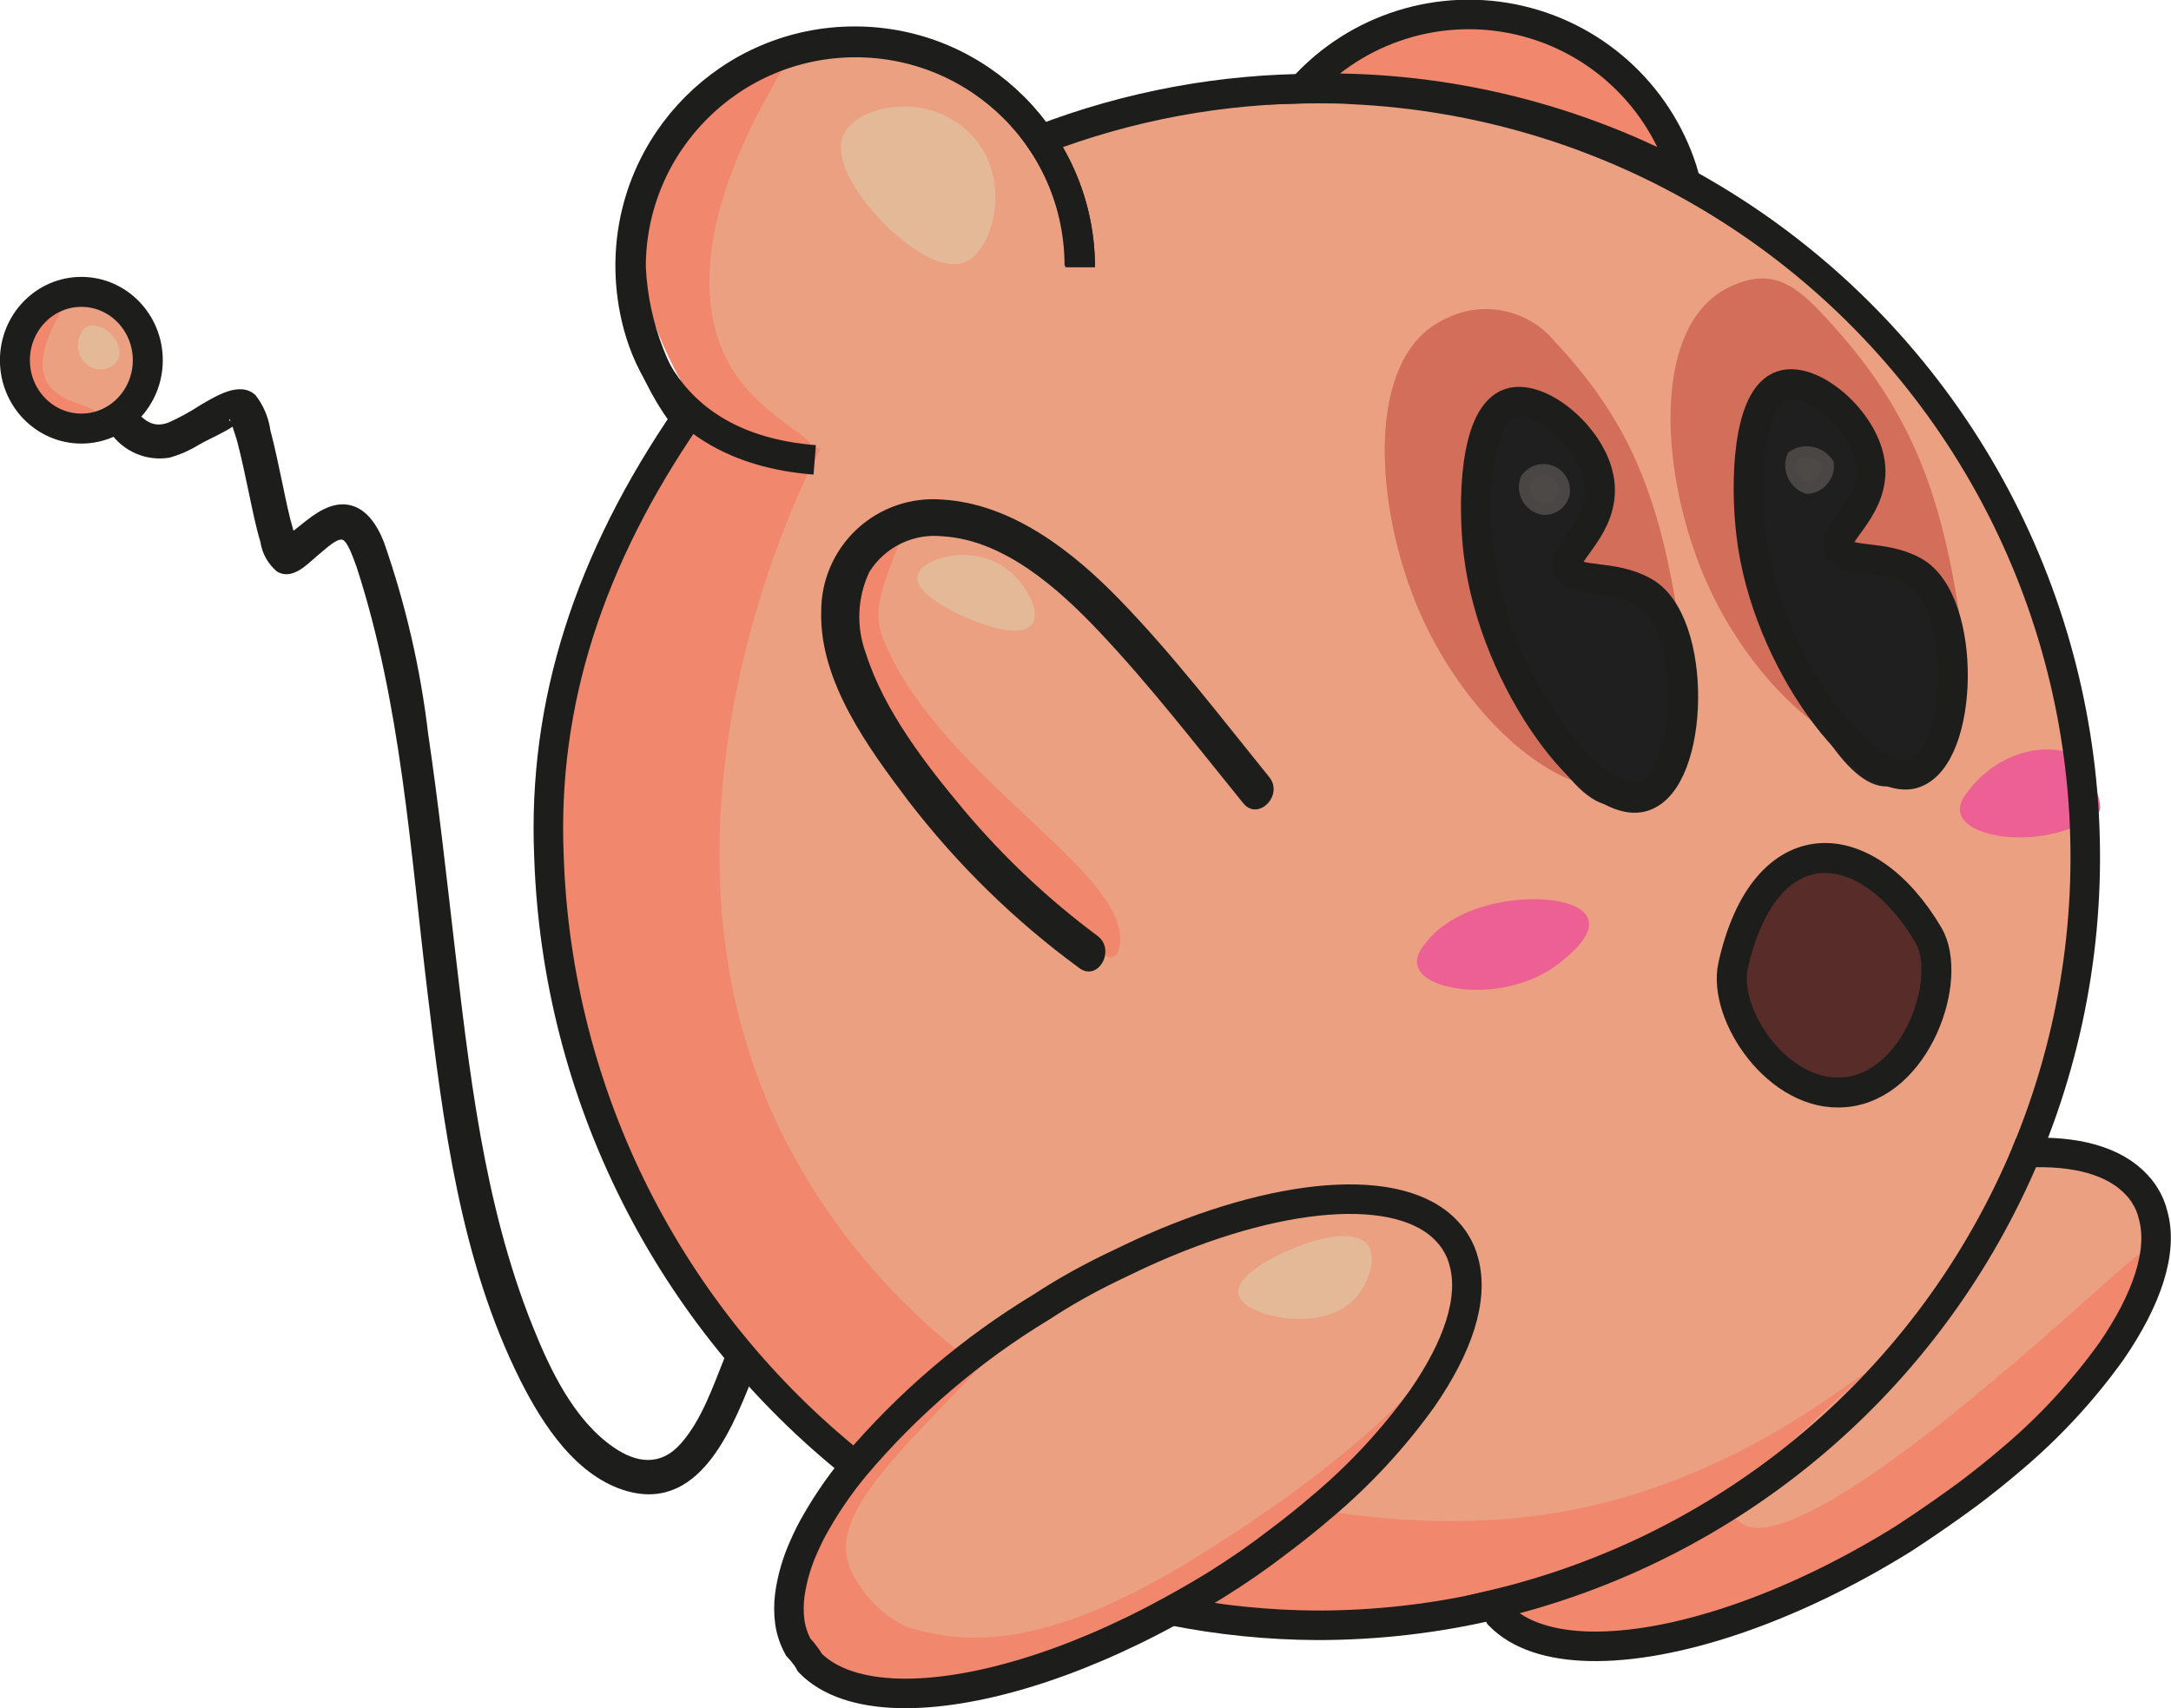
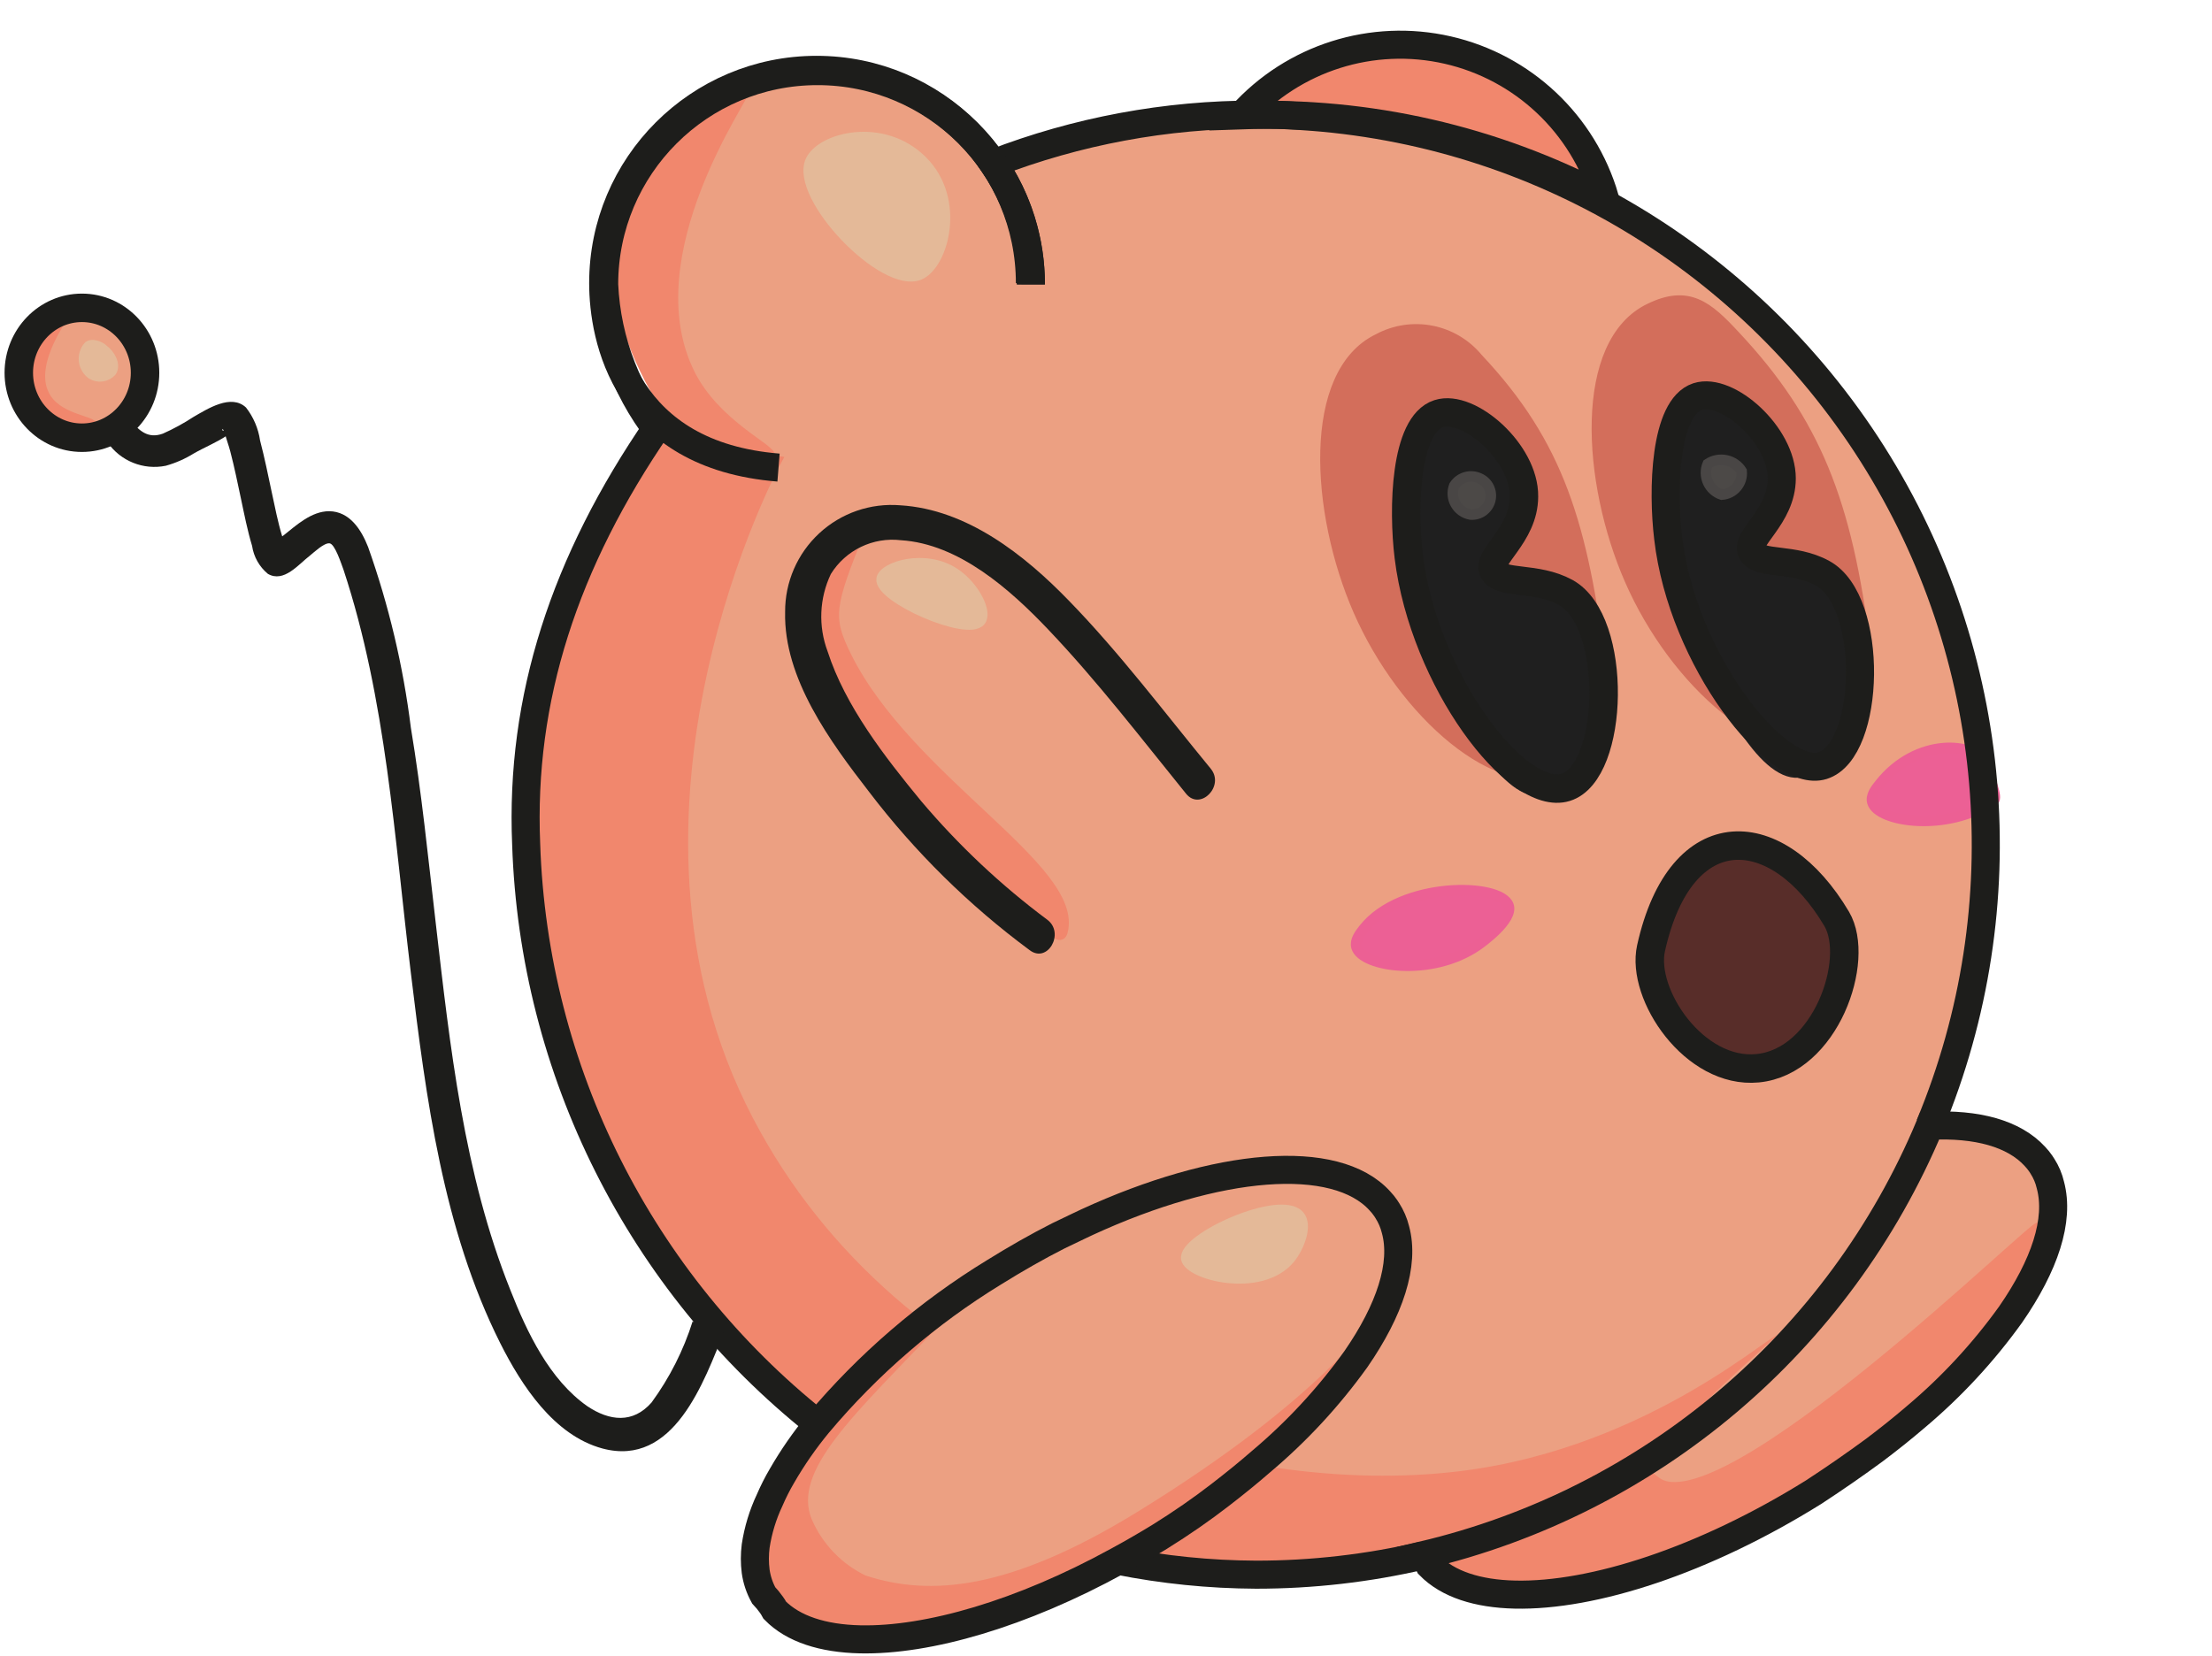
- <svg xmlns="http://www.w3.org/2000/svg" viewBox="0 0 147.04 115.67">
+ <svg xmlns="http://www.w3.org/2000/svg" viewBox="0 0 157.69 118.05">
  <defs>
    <style>.cls-1,.cls-2,.cls-3,.cls-6{fill:#eca082;}.cls-1,.cls-2,.cls-4,.cls-6{stroke:#eca082;}.cls-1,.cls-10,.cls-11,.cls-12,.cls-13,.cls-14,.cls-16,.cls-2,.cls-4,.cls-5,.cls-6,.cls-7,.cls-8,.cls-9{stroke-miterlimit:10;}.cls-1,.cls-10,.cls-11,.cls-12,.cls-7,.cls-8,.cls-9{stroke-width:0.75px;}.cls-2,.cls-4,.cls-5{stroke-width:0.75px;}.cls-13,.cls-14,.cls-16,.cls-4{fill:none;}.cls-5{fill:#f1876d;stroke:#f1876d;}.cls-6{stroke-width:0.77px;}.cls-7{fill:#d36e5b;stroke:#d36e5b;}.cls-8{fill:#ec6095;stroke:#ec6094;}.cls-9{fill:#e4b998;stroke:#e4b998;}.cls-10{fill:#1f1f1f;stroke:#1f1f1f;}.cls-11{fill:#582d29;stroke:#582d29;}.cls-12{fill:#4c4947;stroke:#494645;}.cls-13,.cls-14,.cls-16{stroke:#1d1d1b;}.cls-13{stroke-width:2px;}.cls-14{stroke-width:2.03px;}.cls-15{fill:#1d1d1b;}.cls-16{stroke-width:2.03px;}</style>
  </defs>
-   <g id="Capa_9" data-name="Capa 9">
-     <path class="cls-1" d="M3.41,29.08c1.66.88,7.07-2.85,6.19-6.19C9.11,21.05,6.77,19.51,5.15,20,2.24,20.83,1.62,28.14,3.41,29.08Z" />
-     <path class="cls-2" d="M54.89,30.05A13.82,13.82,0,0,1,44.63,17.86,13.66,13.66,0,0,1,51.79,4.69C59.22.9,66.62,6.57,67.66,7.4c1.47,1.17,4.55,3.63,5,7.36C73.65,22.16,64.07,32.16,54.89,30.05Z" />
-     <path class="cls-3" d="M77.73,7C55,12.37,37.19,33.77,37.28,57.53c.09,24.52,19.12,39.14,21.67,41,14.73,10.93,35.9,14.67,53,6.38,13-6.28,19.75-17.59,21.67-20.9a54.62,54.62,0,0,0,6.78-19.55,50.52,50.52,0,0,0-2.32-25.35A51.33,51.33,0,0,0,124.18,19C113.05,9.23,95.53,2.83,77.73,7Z" />
-     <path class="cls-4" d="M77.73,7C55,12.37,37.19,33.77,37.28,57.53c.09,24.52,19.12,39.14,21.67,41,14.73,10.93,35.9,14.67,53,6.38,13-6.28,19.75-17.59,21.67-20.9a54.62,54.62,0,0,0,6.78-19.55,50.52,50.52,0,0,0-2.32-25.35A51.33,51.33,0,0,0,124.18,19C113.05,9.23,95.53,2.83,77.73,7Z" />
-     <path class="cls-3" d="M77.73,7C55,12.37,37.19,33.77,37.28,57.53c.09,24.52,19.12,39.14,21.67,41,14.73,10.93,35.9,14.67,53,6.38,13-6.28,19.75-17.59,21.67-20.9a54.62,54.62,0,0,0,6.78-19.55,50.52,50.52,0,0,0-2.32-25.35A51.33,51.33,0,0,0,124.18,19C113.05,9.23,95.53,2.83,77.73,7Z" />
-     <path class="cls-3" d="M77.73,7C55,12.37,37.19,33.77,37.28,57.53c.09,24.52,19.12,39.14,21.67,41,14.73,10.93,35.9,14.67,53,6.38,13-6.28,19.75-17.59,21.67-20.9a54.62,54.62,0,0,0,6.78-19.55,50.52,50.52,0,0,0-2.32-25.35A51.33,51.33,0,0,0,124.18,19C113.05,9.23,95.53,2.83,77.73,7Z" />
-     <path class="cls-3" d="M77.73,7C55,12.37,37.19,33.77,37.28,57.53c.09,24.52,19.12,39.14,21.67,41,14.73,10.93,35.9,14.67,53,6.38,13-6.28,19.75-17.59,21.67-20.9a54.62,54.62,0,0,0,6.78-19.55,50.52,50.52,0,0,0-2.32-25.35A51.33,51.33,0,0,0,124.18,19C113.05,9.23,95.53,2.83,77.73,7Z" />
-     <path class="cls-5" d="M4.47,19.89C4.38,19.84,0,25,1.66,27.34c1.11,1.59,4.46,1.26,4.55.87S3.72,27.72,2.82,26C1.58,23.57,4.55,19.93,4.47,19.89Z" />
-     <path class="cls-5" d="M75.41,64.24c1.22-4.45-11-10.76-15.39-19.6-1.41-2.84-1.24-3.6,1-9.14.29-.72-1.8,1.07-2.48,2.89-.58,1.55-3.32,3.5,4.43,15C64.7,55.93,71.24,63.49,73.38,63,74.14,62.82,75.15,65.19,75.41,64.24Z" />
-     <path class="cls-5" d="M89.82,4.5c-.16-1.28,7.55-5.18,14.62-2.9,5.62,1.81,9.42,7.06,8.71,8.13s-4.49-1.83-13-3.58C93.28,4.72,89.93,5.33,89.82,4.5Z" />
-     <path class="cls-5" d="M52.7,4.32c-.28-.17-15,5.48-6.28,21.25,2.14,3.9,7.83,5.31,8.15,4.82s-3.9-2.22-5.75-6C44.7,15.89,53,4.47,52.7,4.32Z" />
-     <path class="cls-5" d="M46.85,28.61C35.49,46.53,35,60.19,40.57,75.14c8.82,23.79,33.92,40,64.44,31.41,12.64-3.56,21.12-11.76,21.52-13.1.27-.9-8.83,7.93-22.73,9.63-16.23,2-40.14-5-50.8-25.4-11.51-22.08,2-47,2-47C51,30.08,47.53,27.55,46.85,28.61Z" />
-     <path class="cls-6" d="M121.44,98.11c8-7.7,6.09-4.33,15.22-18.45,2.17-3.35,8.56,1.64,8.81,2.86,2.68,13.2-30.67,33.08-43,27.2C99.87,108.48,115.12,104.18,121.44,98.11Z" />
-     <path class="cls-2" d="M55.1,108.32C51.86,98,82.79,79.37,92.1,81.1c3.78.71,6.59,2.52,6.66,3.73.77,14.23-28.62,33.7-40.12,27.25A6.94,6.94,0,0,1,55.1,108.32Z" />
-     <path class="cls-5" d="M112.41,103.46c-3,5.19-21.7-3.39-10.83,5.94,6.33,5.42,41.74-7.8,43.47-24.06.07-.67-22.65,21.77-27.35,18.12S113.35,101.82,112.41,103.46Z" />
-     <path class="cls-5" d="M66.59,91.84c-3.38,1-15.78,14.08-13.17,18.53,2.09,3.57,8.54,5.4,14.18,3.17,23.59-9.3,30.46-20.7,30.15-21.09-.18-.22-3.47,5.31-16.77,13.5-9.22,5.67-15,6.13-19.74,4.58a8.34,8.34,0,0,1-4.05-4.24C55.72,102.48,60.4,98.36,66.59,91.84Z" />
-   </g>
-   <g id="Capa_10" data-name="Capa 10">
-     <path class="cls-7" d="M117.28,19.79c-5.07,2.43-4.47,12.35-1.41,19.36,3.2,7.33,10.07,13.39,14.58,11.22,2.43-1.17,2.52-3.83,2.19-6.45-1.29-10.32-3.54-16-9.29-22.19C121.41,19.66,120,18.47,117.28,19.79Z" />
-     <path class="cls-7" d="M97.93,22c-5.08,2.43-4.48,12.34-1.42,19.35,3.2,7.33,10.08,13.39,14.58,11.23,2.43-1.17,3-4.35,2.71-7-1.29-10.32-3-16.06-8.77-22.19A5.67,5.67,0,0,0,97.93,22Z" />
-     <path class="cls-8" d="M133.66,53.73c2.66-3.38,6.91-3,7.49-1.42.37,1,.93,2.38.64,2.58-3.3,2.28-8.24,1.54-8.64.13C133,54.56,133.37,54.1,133.66,53.73Z" />
-     <path class="cls-8" d="M96.89,64.05c2.66-3.38,9.74-3.31,10.32-1.68.37,1-1.9,2.64-2.19,2.84-3.31,2.29-8.24,1.54-8.65.13C96.24,64.88,96.6,64.42,96.89,64.05Z" />
-     <path class="cls-9" d="M6,22.49a1.35,1.35,0,0,0,.22,2,1.09,1.09,0,0,0,1.38-.2C7.93,23.78,7.5,23,7,22.69,7,22.67,6.38,22.26,6,22.49Z" />
-     <path class="cls-9" d="M57.47,9.28c-1.17,2.53,5.2,9.17,7.74,8.12,1.7-.69,3-5.34.2-8.12S58.23,7.62,57.47,9.28Z" />
-     <path class="cls-9" d="M62.52,39.08c.14-.85,3.12-1.81,5.25-.37,1.36.92,2.3,2.76,1.8,3.37C68.63,43.21,62.3,40.4,62.52,39.08Z" />
-     <path class="cls-9" d="M84.25,87.56c.19,1.15,5.29,2.48,7.37,0,.7-.85,1.27-2.41.66-3.07C90.93,83,84,86.14,84.25,87.56Z" />
-     <path class="cls-10" d="M119.74,27.34c-4.59,3.5,3.21,25.93,8.13,25.55,3.22-.26,6.09-10.4,3.29-13-1.77-1.61-5.3.21-6.59-1.55-.79-1.09.82-2.26,1-5.42,0-.55.23-4.55-1.93-5.8A3.82,3.82,0,0,0,119.74,27.34Z" />
-     <path class="cls-10" d="M101.29,28.63c-4.59,3.51,3.21,25.94,8.12,25.55,3.23-.25,6.1-10.4,3.3-13-1.77-1.61-5.3.21-6.59-1.55-.79-1.09.82-2.25,1-5.42,0-.54.22-4.55-1.93-5.8A3.84,3.84,0,0,0,101.29,28.63Z" />
-     <path class="cls-11" d="M118,65.46c.78-3,4.69-12.9,11.78-1.77,1.67,2.61.73,9.55-4.61,10.49S117.2,68.46,118,65.46Z" />
-     <path class="cls-12" d="M121.41,30.89a1.65,1.65,0,0,0,1,2.19,1.53,1.53,0,0,0,1.42-1.68A1.74,1.74,0,0,0,121.41,30.89Z" />
-     <path class="cls-12" d="M103.35,32.44a1.53,1.53,0,0,0,1.16,2.06,1.38,1.38,0,0,0,1.42-1,1.4,1.4,0,0,0-.77-1.55A1.42,1.42,0,0,0,103.35,32.44Z" />
-   </g>
  <g id="Capa_2" data-name="Capa 2">
-     <g id="Capa_8" data-name="Capa 8">
-       <path class="cls-13" d="M73.16,18.09a15.21,15.21,0,1,0-30.42,0,18.51,18.51,0,0,0,4.38,11.14" />
-       <path class="cls-13" d="M73.16,18.09a15.16,15.16,0,0,0-2.68-8.63A51.77,51.77,0,0,1,89.21,6c.8,0,1.6,0,2.39.06a52.06,52.06,0,0,1,45.64,72" />
-       <path class="cls-13" d="M46.57,28.19C39.9,37.89,36.74,47.64,37.18,58A55.12,55.12,0,0,0,57.93,99.3" />
-       <path class="cls-13" d="M79.34,109.09a51.54,51.54,0,0,0,9.87,1,52.24,52.24,0,0,0,11.87-1.36" />
-       <path class="cls-13" d="M88.2,6A51.52,51.52,0,0,1,114.09,12,15.19,15.19,0,0,0,88.2,6Z" />
-       <path class="cls-13" d="M129.6,38.68c3.7,2,3.44,12.66,0,13.72-3.25,1-10-7.56-11-16.24-.41-3.38-.28-9.29,2.1-10.06,2.13-.7,6,2.73,6,5.82,0,2.77-2.7,4.31-2.14,5.27S127.52,37.54,129.6,38.68Z" />
-       <path class="cls-14" d="M111.29,40.06c3.74,2,3.48,12.82,0,13.89C108,55,101.22,46.3,100.15,37.5c-.42-3.42-.29-9.4,2.12-10.19,2.16-.7,6.13,2.77,6.09,5.9,0,2.8-2.74,4.37-2.16,5.33S109.18,38.9,111.29,40.06Z" />
-       <path class="cls-14" d="M130.61,63.34c1.72,2.92-.78,10.19-5.64,10.64-4.52.43-8.32-5.27-7.59-8.56C119.51,55.85,126.43,56.25,130.61,63.34Z" />
-       <path class="cls-13" d="M96.33,94.72a40.13,40.13,0,0,1-6.79,7.33c-.92.79-1.89,1.57-2.92,2.34q-2,1.55-4.33,3c-1,.61-2,1.19-3,1.73-6.81,3.74-13.5,5.69-18.36,5.58-2.65-.06-4.77-.74-6.08-2.08l-.13-.23-.11-.16a5.94,5.94,0,0,0-.55-.67,5,5,0,0,1-.57-1.71,7.21,7.21,0,0,1,0-1.8,11.85,11.85,0,0,1,.95-3.28,15.45,15.45,0,0,1,.87-1.72,27,27,0,0,1,2.58-3.72A51.39,51.39,0,0,1,70.55,88.52c1.53-1,3-1.82,4.57-2.59h0l1.5-.72.55-.26c9.28-4.27,17.71-5,20.87-1.51a4.15,4.15,0,0,1,.42.52,1.63,1.63,0,0,1,.11.17,4.52,4.52,0,0,1,.58,1.35C99.83,88,98.75,91.22,96.33,94.72Z" />
-       <path class="cls-13" d="M143,91.53a40.13,40.13,0,0,1-6.79,7.33c-.92.79-1.9,1.57-2.92,2.34-1.36,1-2.8,2-4.33,3-7.81,4.87-15.75,7.44-21.31,7.31-2.65-.06-4.77-.74-6.08-2.08a1.71,1.71,0,0,0-.13-.23,1.77,1.77,0,0,0-.12-.17,3.92,3.92,0,0,0-.25-.32,52.15,52.15,0,0,0,36.16-30.63c3.36-.16,6,.55,7.5,2.19a4.15,4.15,0,0,1,.42.52,1.63,1.63,0,0,1,.11.17,4.26,4.26,0,0,1,.57,1.35C146.51,84.76,145.43,88,143,91.53Z" />
-       <path class="cls-15" d="M74.33,63.39a53.63,53.63,0,0,1-9-8.47c-2.59-3.09-5.45-6.77-6.68-10.65a7.12,7.12,0,0,1,.23-5.53,5.2,5.2,0,0,1,5-2.41c4.13.26,7.78,3.52,10.48,6.36,3.5,3.69,6.63,7.76,9.84,11.71,1,1.25,2.77-.53,1.76-1.77-3.28-4.05-6.49-8.26-10.12-12-3.15-3.25-7.26-6.5-12-6.79a7.58,7.58,0,0,0-8.22,7.61c-.12,4.73,3.22,9.25,5.94,12.85A57.27,57.27,0,0,0,73.07,65.55c1.29,1,2.54-1.21,1.26-2.16Z" />
-       <path class="cls-15" d="M49.06,92c-.78,1.94-1.53,4.16-2.93,5.76s-3.05,1.33-4.59.26c-2.69-1.86-4.3-5.28-5.48-8.23-3.32-8.3-4.3-17.39-5.33-26.21C30.2,59,29.68,54.32,29,49.71a61.13,61.13,0,0,0-3-13c-.48-1.21-1.31-2.53-2.77-2.55-1.27,0-2.34,1-3.26,1.72-.17.14-.74.48-.79.66s1,.19,1,.26c0-.11-.24-.65-.3-.84-.3-1-.52-2.1-.74-3.16-.26-1.22-.51-2.46-.83-3.67a5,5,0,0,0-1-2.36c-1.06-1-2.73.09-3.74.67a15.36,15.36,0,0,1-2.18,1.19c-1.06.39-1.69-.19-2.35-1-.94-1.12-2.54.49-1.61,1.61A4.07,4.07,0,0,0,11.48,31a7.85,7.85,0,0,0,2-.88c.76-.43,1.65-.79,2.35-1.27s-.52-.17-.28-.47a2.44,2.44,0,0,0,.14.28c.09.4.29.9.4,1.33.29,1.12.52,2.24.76,3.37s.46,2.26.79,3.36a3.21,3.21,0,0,0,1.13,2c1.14.65,2.17-.67,3-1.31.29-.24,1-.91,1.39-.86s.84,1.46,1,1.88c3,9.23,3.63,19.17,4.79,28.76C30,76,31.17,85.38,35.25,93.51c1.51,3,3.82,6.57,7.29,7.51,5.1,1.37,7.25-4.76,8.7-8.4.54-1.35-1.65-1.94-2.18-.6Z" />
-       <ellipse class="cls-16" cx="5.51" cy="24.4" rx="4.5" ry="4.63" />
-     </g>
    <g id="Capa_4" data-name="Capa 4">
-       <path class="cls-13" d="M73.1,18a15.21,15.21,0,1,0-30.42,0c0,3.88,1.56,12.28,12.5,13.15" />
+       <path class="cls-1" d="M3.73,31.27c1.66.88,7.07-2.85,6.19-6.19-.48-1.84-2.83-3.38-4.45-2.91C2.57,23,1.94,30.32,3.73,31.27Z" />
+       <path class="cls-2" d="M55.21,32.24A13.8,13.8,0,0,1,45,20,13.62,13.62,0,0,1,52.12,6.88C59.55,3.08,66.94,8.76,68,9.59c1.46,1.17,4.55,3.63,5,7.36C74,24.35,64.39,34.35,55.21,32.24Z" />
+       <path class="cls-3" d="M78.05,9.21C55.27,14.56,37.51,36,37.6,59.72c.09,24.51,19.13,39.14,21.68,41,14.73,10.93,35.89,14.67,53,6.39,13-6.28,19.76-17.59,21.68-20.9a54.63,54.63,0,0,0,6.77-19.55,50.45,50.45,0,0,0-2.32-25.36A51.16,51.16,0,0,0,124.5,21.21C113.37,11.42,95.86,5,78.05,9.21Z" />
+       <path class="cls-4" d="M78.05,9.21C55.27,14.56,37.51,36,37.6,59.72c.09,24.51,19.13,39.14,21.68,41,14.73,10.93,35.89,14.67,53,6.39,13-6.28,19.76-17.59,21.68-20.9a54.63,54.63,0,0,0,6.77-19.55,50.45,50.45,0,0,0-2.32-25.36A51.16,51.16,0,0,0,124.5,21.21C113.37,11.42,95.86,5,78.05,9.21Z" />
+       <path class="cls-3" d="M78.05,9.21C55.27,14.56,37.51,36,37.6,59.72c.09,24.51,19.13,39.14,21.68,41,14.73,10.93,35.89,14.67,53,6.39,13-6.28,19.76-17.59,21.68-20.9a54.63,54.63,0,0,0,6.77-19.55,50.45,50.45,0,0,0-2.32-25.36A51.16,51.16,0,0,0,124.5,21.21C113.37,11.42,95.86,5,78.05,9.21Z" />
+       <path class="cls-3" d="M78.05,9.21C55.27,14.56,37.51,36,37.6,59.72c.09,24.51,19.13,39.14,21.68,41,14.73,10.93,35.89,14.67,53,6.39,13-6.28,19.76-17.59,21.68-20.9a54.63,54.63,0,0,0,6.77-19.55,50.45,50.45,0,0,0-2.32-25.36A51.16,51.16,0,0,0,124.5,21.21C113.37,11.42,95.86,5,78.05,9.21Z" />
+       <path class="cls-3" d="M78.05,9.21C55.27,14.56,37.51,36,37.6,59.72c.09,24.51,19.13,39.14,21.68,41,14.73,10.93,35.89,14.67,53,6.39,13-6.28,19.76-17.59,21.68-20.9a54.63,54.63,0,0,0,6.77-19.55,50.45,50.45,0,0,0-2.32-25.36A51.16,51.16,0,0,0,124.5,21.21C113.37,11.42,95.86,5,78.05,9.21Z" />
+       <path class="cls-5" d="M4.79,22.08C4.7,22,.34,27.17,2,29.53c1.1,1.58,4.46,1.26,4.55.87S4,29.91,3.15,28.17C1.9,25.76,4.87,22.12,4.79,22.08Z" />
+       <path class="cls-5" d="M75.74,66.43c1.21-4.46-11-10.76-15.4-19.6-1.4-2.84-1.24-3.6,1-9.14.29-.72-1.81,1.07-2.49,2.89-.58,1.55-3.31,3.5,4.44,15,1.74,2.58,8.29,10.14,10.43,9.64C74.46,65,75.48,67.37,75.74,66.43Z" />
+       <path class="cls-5" d="M90.15,6.69c-.17-1.28,7.54-5.18,14.61-2.9,5.62,1.81,9.42,7.06,8.71,8.12s-4.49-1.82-13-3.58C93.6,6.9,90.26,7.51,90.15,6.69Z" />
+       <path class="cls-5" d="M53,6.51c-.27-.17-15,5.48-6.28,21.25,2.14,3.9,7.84,5.31,8.15,4.82s-3.9-2.22-5.74-6C45,18.08,53.28,6.66,53,6.51Z" />
+       <path class="cls-5" d="M47.18,30.8C35.81,48.72,35.35,62.38,40.89,77.33c8.83,23.79,33.92,40,64.44,31.41C118,105.18,126.45,97,126.86,95.64c.26-.9-8.84,7.93-22.73,9.63-16.24,2-40.15-5-50.8-25.4-11.52-22.09,2-47,2-47C51.32,32.27,47.85,29.74,47.18,30.8Z" />
+       <path class="cls-6" d="M121.76,100.3c8-7.7,6.09-4.33,15.23-18.45,2.16-3.35,8.56,1.64,8.8,2.85,2.68,13.21-30.67,33.09-43,27.21C100.19,110.66,115.44,106.37,121.76,100.3Z" />
+       <path class="cls-2" d="M55.43,110.51c-3.25-10.33,27.68-29,37-27.22,3.79.7,6.6,2.52,6.66,3.73.77,14.23-28.62,33.7-40.11,27.25A7,7,0,0,1,55.43,110.51Z" />
+       <path class="cls-5" d="M112.74,105.65c-3,5.19-21.71-3.39-10.83,5.94,6.32,5.42,41.73-7.81,43.46-24.06.08-.68-22.65,21.77-27.34,18.12S113.67,104,112.74,105.65Z" />
+       <path class="cls-5" d="M66.92,94c-3.39,1-15.78,14.07-13.17,18.53,2.09,3.57,8.54,5.39,14.17,3.17,23.59-9.3,30.46-20.7,30.15-21.09-.17-.22-3.46,5.31-16.77,13.5-9.22,5.67-15,6.13-19.73,4.58a8.35,8.35,0,0,1-4.06-4.24C56,104.66,60.73,100.55,66.92,94Z" />
+       <path class="cls-7" d="M117.61,22c-5.08,2.43-4.48,12.35-1.42,19.35,3.2,7.34,10.07,13.4,14.58,11.23,2.43-1.17,2.52-3.83,2.19-6.45-1.29-10.32-3.53-16.06-9.29-22.2C121.74,21.85,120.36,20.66,117.61,22Z" />
+       <path class="cls-7" d="M98.25,24.17c-5.07,2.44-4.47,12.35-1.41,19.36,3.2,7.33,10.07,13.39,14.58,11.23,2.43-1.17,3-4.36,2.71-7-1.29-10.33-3-16.06-8.78-22.2A5.69,5.69,0,0,0,98.25,24.17Z" />
+       <path class="cls-8" d="M134,55.91c2.65-3.37,6.9-3,7.48-1.41.37,1,.94,2.37.65,2.58-3.31,2.28-8.24,1.53-8.65.13C133.34,56.75,133.7,56.28,134,55.91Z" />
+       <path class="cls-8" d="M97.21,66.24c2.66-3.38,9.74-3.31,10.33-1.68.36,1-1.91,2.64-2.2,2.84-3.3,2.29-8.24,1.54-8.64.13C96.57,67.07,96.92,66.61,97.21,66.24Z" />
+       <path class="cls-9" d="M6.33,24.68a1.35,1.35,0,0,0,.22,2,1.11,1.11,0,0,0,1.39-.2c.31-.47-.11-1.22-.6-1.56C7.31,24.85,6.7,24.45,6.33,24.68Z" />
+       <path class="cls-9" d="M57.79,11.46C56.63,14,63,20.64,65.54,19.59c1.69-.7,3-5.35.19-8.13S58.56,9.81,57.79,11.46Z" />
+       <path class="cls-9" d="M62.85,41.27c.14-.85,3.11-1.81,5.24-.37,1.36.92,2.3,2.76,1.8,3.37C69,45.4,62.63,42.59,62.85,41.27Z" />
+       <path class="cls-9" d="M84.57,89.75c.2,1.15,5.29,2.48,7.37,0,.7-.85,1.28-2.41.67-3.08C91.26,85.15,84.32,88.32,84.57,89.75Z" />
+       <path class="cls-10" d="M120.06,29.53c-4.59,3.5,3.22,25.93,8.13,25.55,3.22-.26,6.09-10.41,3.29-13-1.76-1.61-5.29.21-6.58-1.55-.8-1.09.81-2.26,1-5.42,0-.55.22-4.55-1.94-5.81A3.84,3.84,0,0,0,120.06,29.53Z" />
+       <path class="cls-10" d="M101.61,30.82c-4.59,3.5,3.22,25.93,8.13,25.55,3.22-.26,6.09-10.4,3.29-13-1.76-1.61-5.29.21-6.58-1.55-.8-1.09.81-2.26,1-5.42,0-.55.22-4.55-1.94-5.8A3.82,3.82,0,0,0,101.61,30.82Z" />
+       <path class="cls-11" d="M118.3,67.65c.78-3,4.7-12.91,11.79-1.77,1.66,2.61.73,9.55-4.62,10.49S117.52,70.64,118.3,67.65Z" />
+       <path class="cls-12" d="M121.74,33.08a1.64,1.64,0,0,0,1,2.19,1.53,1.53,0,0,0,1.42-1.68A1.72,1.72,0,0,0,121.74,33.08Z" />
+       <path class="cls-12" d="M103.67,34.63a1.53,1.53,0,0,0,1.17,2.06,1.35,1.35,0,0,0,.64-2.58A1.42,1.42,0,0,0,103.67,34.63Z" />
+       <path class="cls-13" d="M73.49,20.28a15.21,15.21,0,1,0-30.42,0,18.5,18.5,0,0,0,4.37,11.14" />
+       <path class="cls-13" d="M73.49,20.28a15.16,15.16,0,0,0-2.68-8.63A51.77,51.77,0,0,1,89.54,8.17c.8,0,1.6,0,2.39.06a52.06,52.06,0,0,1,45.64,72" />
+       <path class="cls-13" d="M46.9,30.38c-6.67,9.7-9.83,19.45-9.39,29.82a55.12,55.12,0,0,0,20.75,41.29" />
+       <path class="cls-13" d="M79.67,111.28a51.54,51.54,0,0,0,9.87,1,52.24,52.24,0,0,0,11.87-1.36" />
+       <path class="cls-13" d="M88.52,8.22a51.73,51.73,0,0,1,25.89,5.91A15.2,15.2,0,0,0,88.52,8.22Z" />
+       <path class="cls-13" d="M129.92,40.87c3.7,2,3.44,12.66,0,13.72-3.24,1-10-7.56-11-16.24-.41-3.38-.27-9.29,2.1-10.07,2.13-.69,6,2.74,6,5.83,0,2.77-2.7,4.31-2.13,5.26S127.84,39.73,129.92,40.87Z" />
+       <path class="cls-14" d="M111.61,42.24c3.75,2.06,3.48,12.83,0,13.9s-10.1-7.66-11.18-16.45c-.42-3.42-.28-9.41,2.13-10.19,2.15-.7,6.12,2.77,6.08,5.9,0,2.8-2.74,4.37-2.16,5.33S109.5,41.09,111.61,42.24Z" />
+       <path class="cls-14" d="M130.94,65.53c1.71,2.92-.79,10.18-5.65,10.64-4.51.43-8.32-5.27-7.59-8.56C119.84,58,126.75,58.44,130.94,65.53Z" />
+       <path class="cls-13" d="M96.66,96.91a40.13,40.13,0,0,1-6.79,7.33C89,105,88,105.81,87,106.58q-2,1.55-4.33,3c-1,.61-2,1.19-3,1.73-6.81,3.74-13.5,5.69-18.36,5.58-2.65-.06-4.77-.74-6.08-2.08l-.13-.23-.11-.16a5.94,5.94,0,0,0-.55-.67,5,5,0,0,1-.57-1.71,7.21,7.21,0,0,1,0-1.8,11.85,11.85,0,0,1,1-3.28,15.45,15.45,0,0,1,.87-1.72,27,27,0,0,1,2.58-3.72A51.39,51.39,0,0,1,70.88,90.71c1.53-.95,3.05-1.82,4.57-2.59h0l1.5-.72.55-.26c9.28-4.27,17.71-5,20.87-1.51a4.15,4.15,0,0,1,.42.52,1.63,1.63,0,0,1,.11.17,4.52,4.52,0,0,1,.58,1.35C100.16,90.15,99.08,93.41,96.66,96.91Z" />
+       <path class="cls-13" d="M143.34,93.72a40.13,40.13,0,0,1-6.79,7.33c-.92.79-1.9,1.57-2.92,2.34-1.36,1-2.8,2-4.33,3-7.81,4.87-15.75,7.44-21.31,7.31-2.65-.06-4.77-.74-6.08-2.08a1.71,1.71,0,0,0-.13-.23,1.77,1.77,0,0,0-.12-.17,3.92,3.92,0,0,0-.25-.32,52.15,52.15,0,0,0,36.16-30.63c3.36-.16,6,.55,7.5,2.19a4.15,4.15,0,0,1,.42.52,1.63,1.63,0,0,1,.11.17,4.26,4.26,0,0,1,.57,1.35C146.84,87,145.76,90.22,143.34,93.72Z" />
+       <path class="cls-15" d="M74.66,65.58a54.11,54.11,0,0,1-9-8.47C63.1,54,60.25,50.34,59,46.45a7.06,7.06,0,0,1,.23-5.52,5.16,5.16,0,0,1,5-2.41c4.13.26,7.78,3.51,10.49,6.36,3.5,3.68,6.63,7.76,9.83,11.71,1,1.25,2.77-.53,1.77-1.77-3.29-4-6.49-8.26-10.13-12-3.15-3.25-7.25-6.5-12-6.79a7.59,7.59,0,0,0-8.22,7.61c-.11,4.73,3.22,9.25,6,12.84A57,57,0,0,0,73.39,67.74c1.29,1,2.54-1.21,1.27-2.16Z" />
+       <path class="cls-15" d="M49.38,94.21A20,20,0,0,1,46.45,100c-1.33,1.52-3,1.33-4.59.26C39.17,98.37,37.57,95,36.39,92c-3.33-8.31-4.31-17.39-5.33-26.21-.54-4.64-1-9.28-1.77-13.9A61.06,61.06,0,0,0,26.24,39c-.48-1.22-1.3-2.53-2.77-2.55-1.27,0-2.34,1-3.25,1.72-.17.14-.75.48-.8.66s1,.19,1,.26a5.44,5.44,0,0,0-.3-.84c-.31-1-.52-2.1-.75-3.16-.26-1.23-.51-2.46-.83-3.68a5,5,0,0,0-1-2.35c-1.06-1-2.74.09-3.75.67a15.36,15.36,0,0,1-2.18,1.19c-1.06.38-1.68-.19-2.35-1-.93-1.12-2.53.49-1.6,1.61a4.06,4.06,0,0,0,4.16,1.68,7.76,7.76,0,0,0,2-.88c.75-.43,1.64-.79,2.35-1.27s-.53-.17-.29-.48a2.64,2.64,0,0,0,.15.29c.08.39.28.89.39,1.33.29,1.11.52,2.24.76,3.37s.46,2.26.79,3.35a3.21,3.21,0,0,0,1.13,2c1.14.65,2.17-.67,3-1.31.3-.24,1-.91,1.39-.87s.84,1.47,1,1.89c3.05,9.23,3.63,19.17,4.8,28.75,1.08,8.92,2.29,18.26,6.37,26.39,1.51,3,3.82,6.57,7.28,7.51,5.1,1.37,7.25-4.76,8.71-8.4.54-1.35-1.65-1.94-2.19-.6Z" />
+       <ellipse class="cls-16" cx="5.84" cy="26.58" rx="4.5" ry="4.63" />
+       <path class="cls-13" d="M73.42,20.19a15.21,15.21,0,0,0-30.42,0c0,3.88,1.57,12.28,12.5,13.15" />
    </g>
  </g>
</svg>
